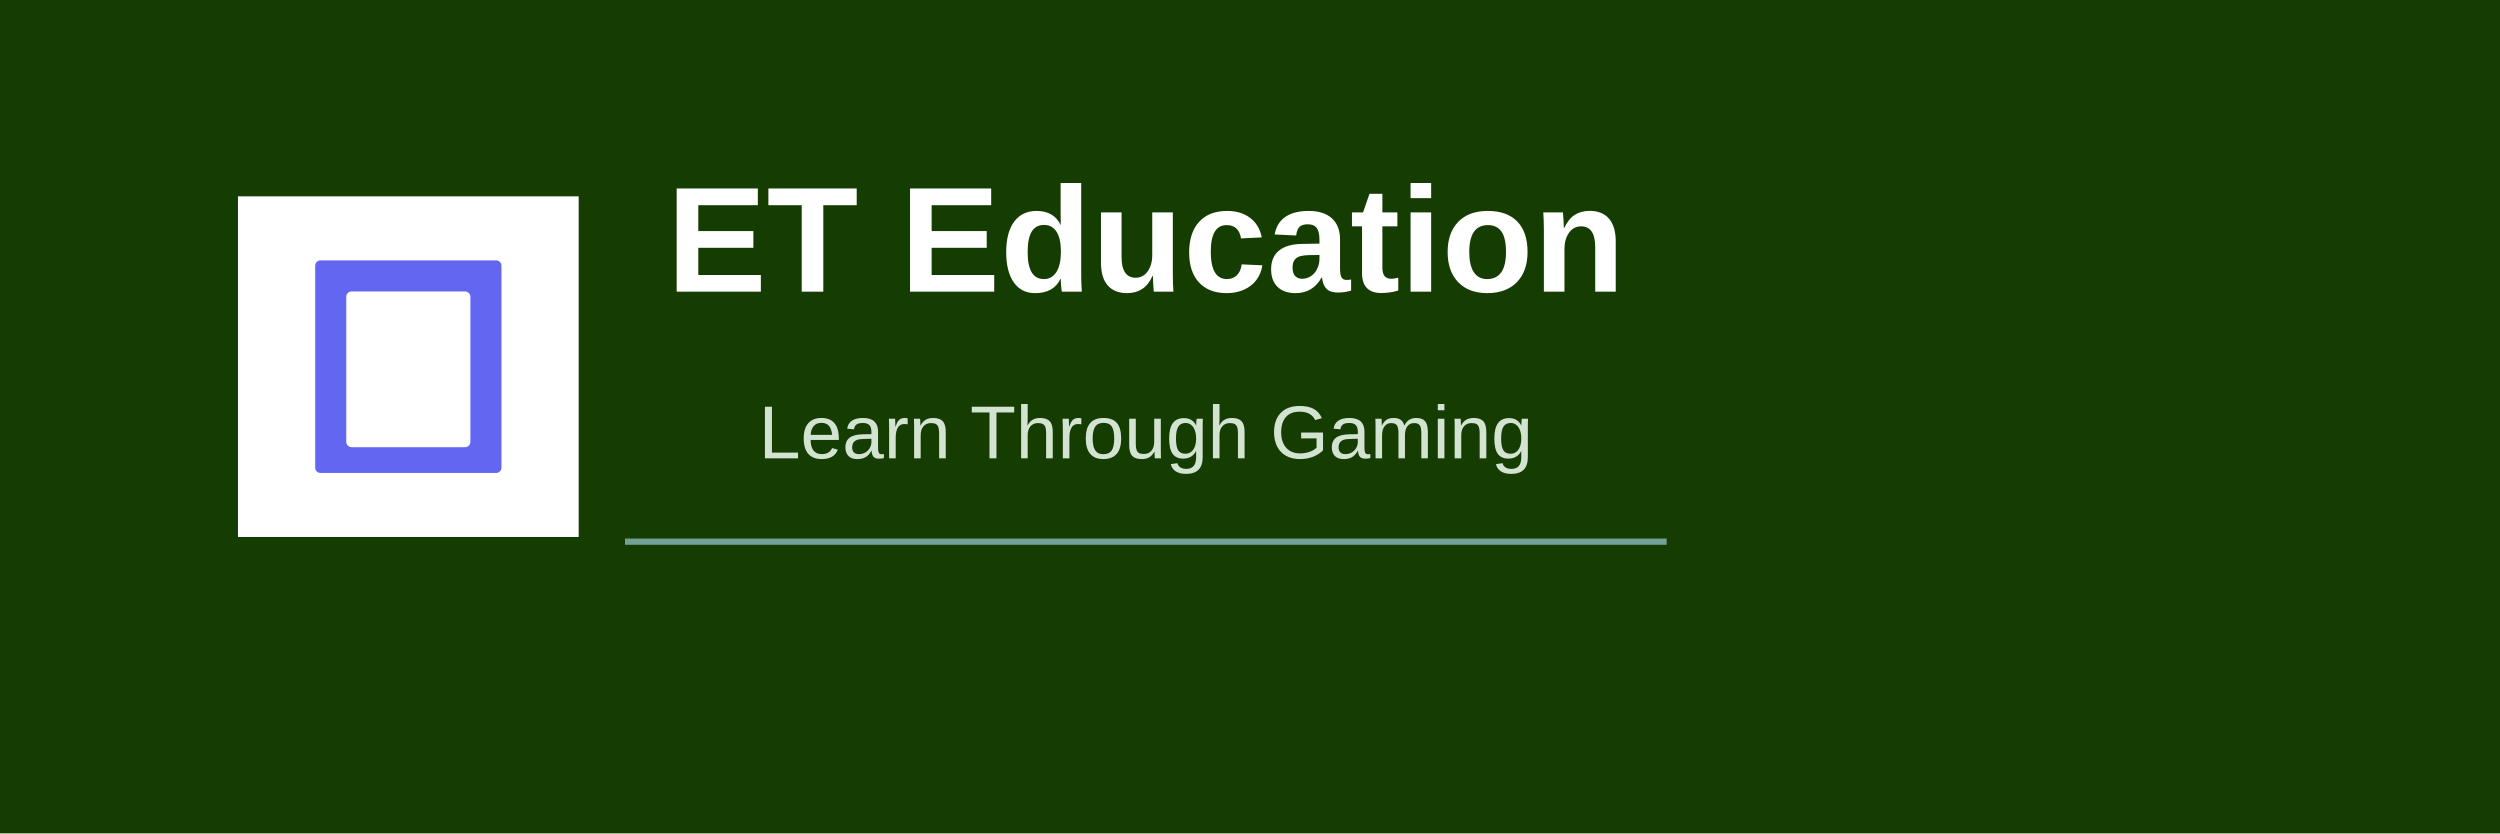
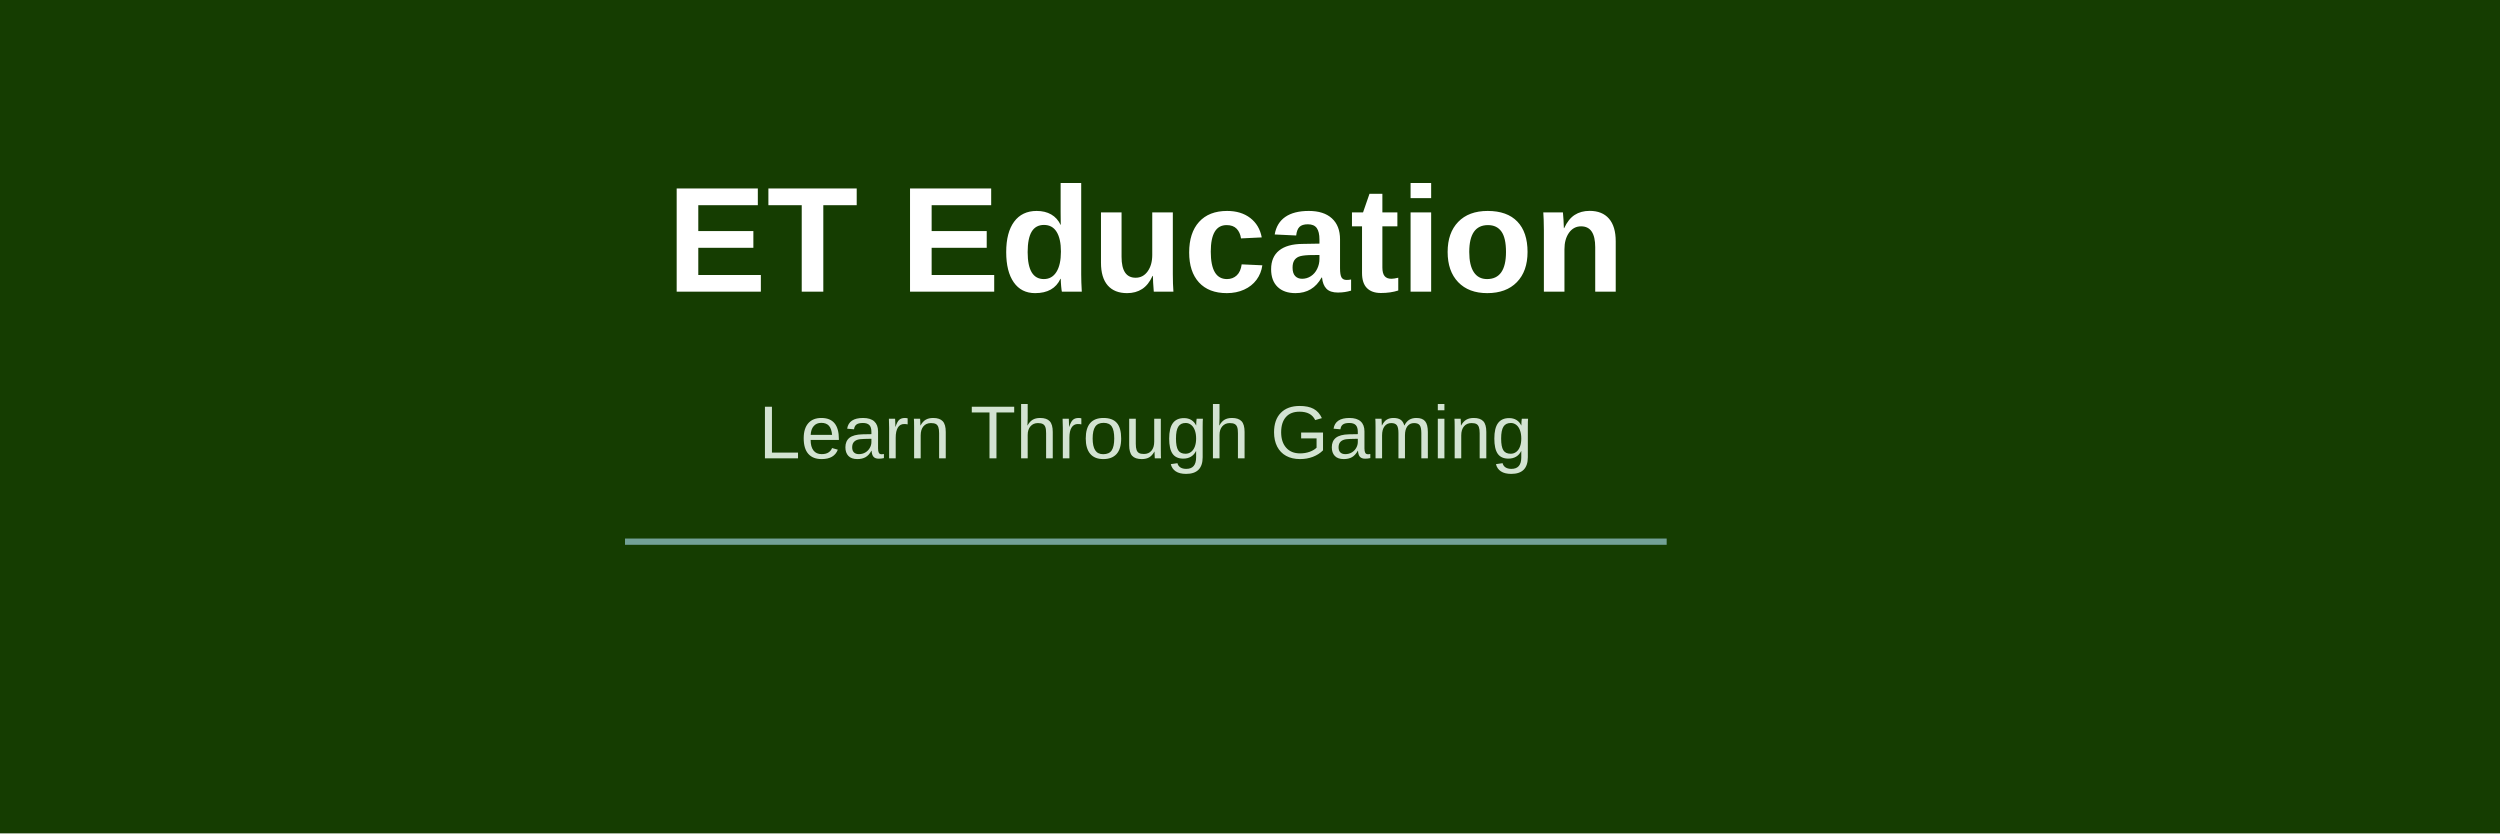
<svg xmlns="http://www.w3.org/2000/svg" viewBox="0 0 1200 400" width="1200" height="400">
  <rect width="1200" height="400" fill="#153d01" />
-   <g transform="translate(100, 80) scale(4)">
-     <svg width="48" zoomAndPan="magnify" viewBox="0 0 36 36" height="48" preserveAspectRatio="xMidYMid meet" version="1.0">
-       <defs>
-         <clipPath id="clip1">
-           <path d="M 2.668 2.668 L 33.332 2.668 L 33.332 33.332 L 2.668 33.332 Z M 2.668 2.668 " clip-rule="evenodd" />
-         </clipPath>
-       </defs>
-       <g clip-path="url(#clip1)">
-         <path fill="#ffffff" d="M 2.668 2.668 L 33.332 2.668 L 33.332 33.332 L 2.668 33.332 Z M 2.668 2.668 " fill-rule="evenodd" />
-         <path fill="#6366f1" d="M 10.094 8.434 C 9.832 8.434 9.617 8.648 9.617 8.91 L 9.617 27.09 C 9.617 27.352 9.832 27.566 10.094 27.566 L 25.906 27.566 C 26.168 27.566 26.383 27.352 26.383 27.09 L 26.383 8.91 C 26.383 8.648 26.168 8.434 25.906 8.434 Z M 10.094 8.434 " fill-rule="evenodd" />
-         <path fill="#ffffff" d="M 12.891 11.23 L 23.109 11.23 C 23.371 11.23 23.586 11.445 23.586 11.707 L 23.586 24.77 C 23.586 25.031 23.371 25.246 23.109 25.246 L 12.891 25.246 C 12.629 25.246 12.414 25.031 12.414 24.77 L 12.414 11.707 C 12.414 11.445 12.629 11.23 12.891 11.23 Z M 12.891 11.23 " fill-rule="evenodd" />
-       </g>
-     </svg>
-   </g>
  <text x="550" y="140" font-family="Arial, sans-serif" font-size="72" font-weight="bold" fill="#ffffff" text-anchor="middle">
    ET Education
  </text>
  <text x="550" y="220" font-family="Arial, sans-serif" font-size="36" fill="#e8f5e9" text-anchor="middle" opacity="0.9">
    Learn Through Gaming
  </text>
  <line x1="300" y1="260" x2="800" y2="260" stroke="#b3e5fc" stroke-width="3" opacity="0.6" />
</svg>
